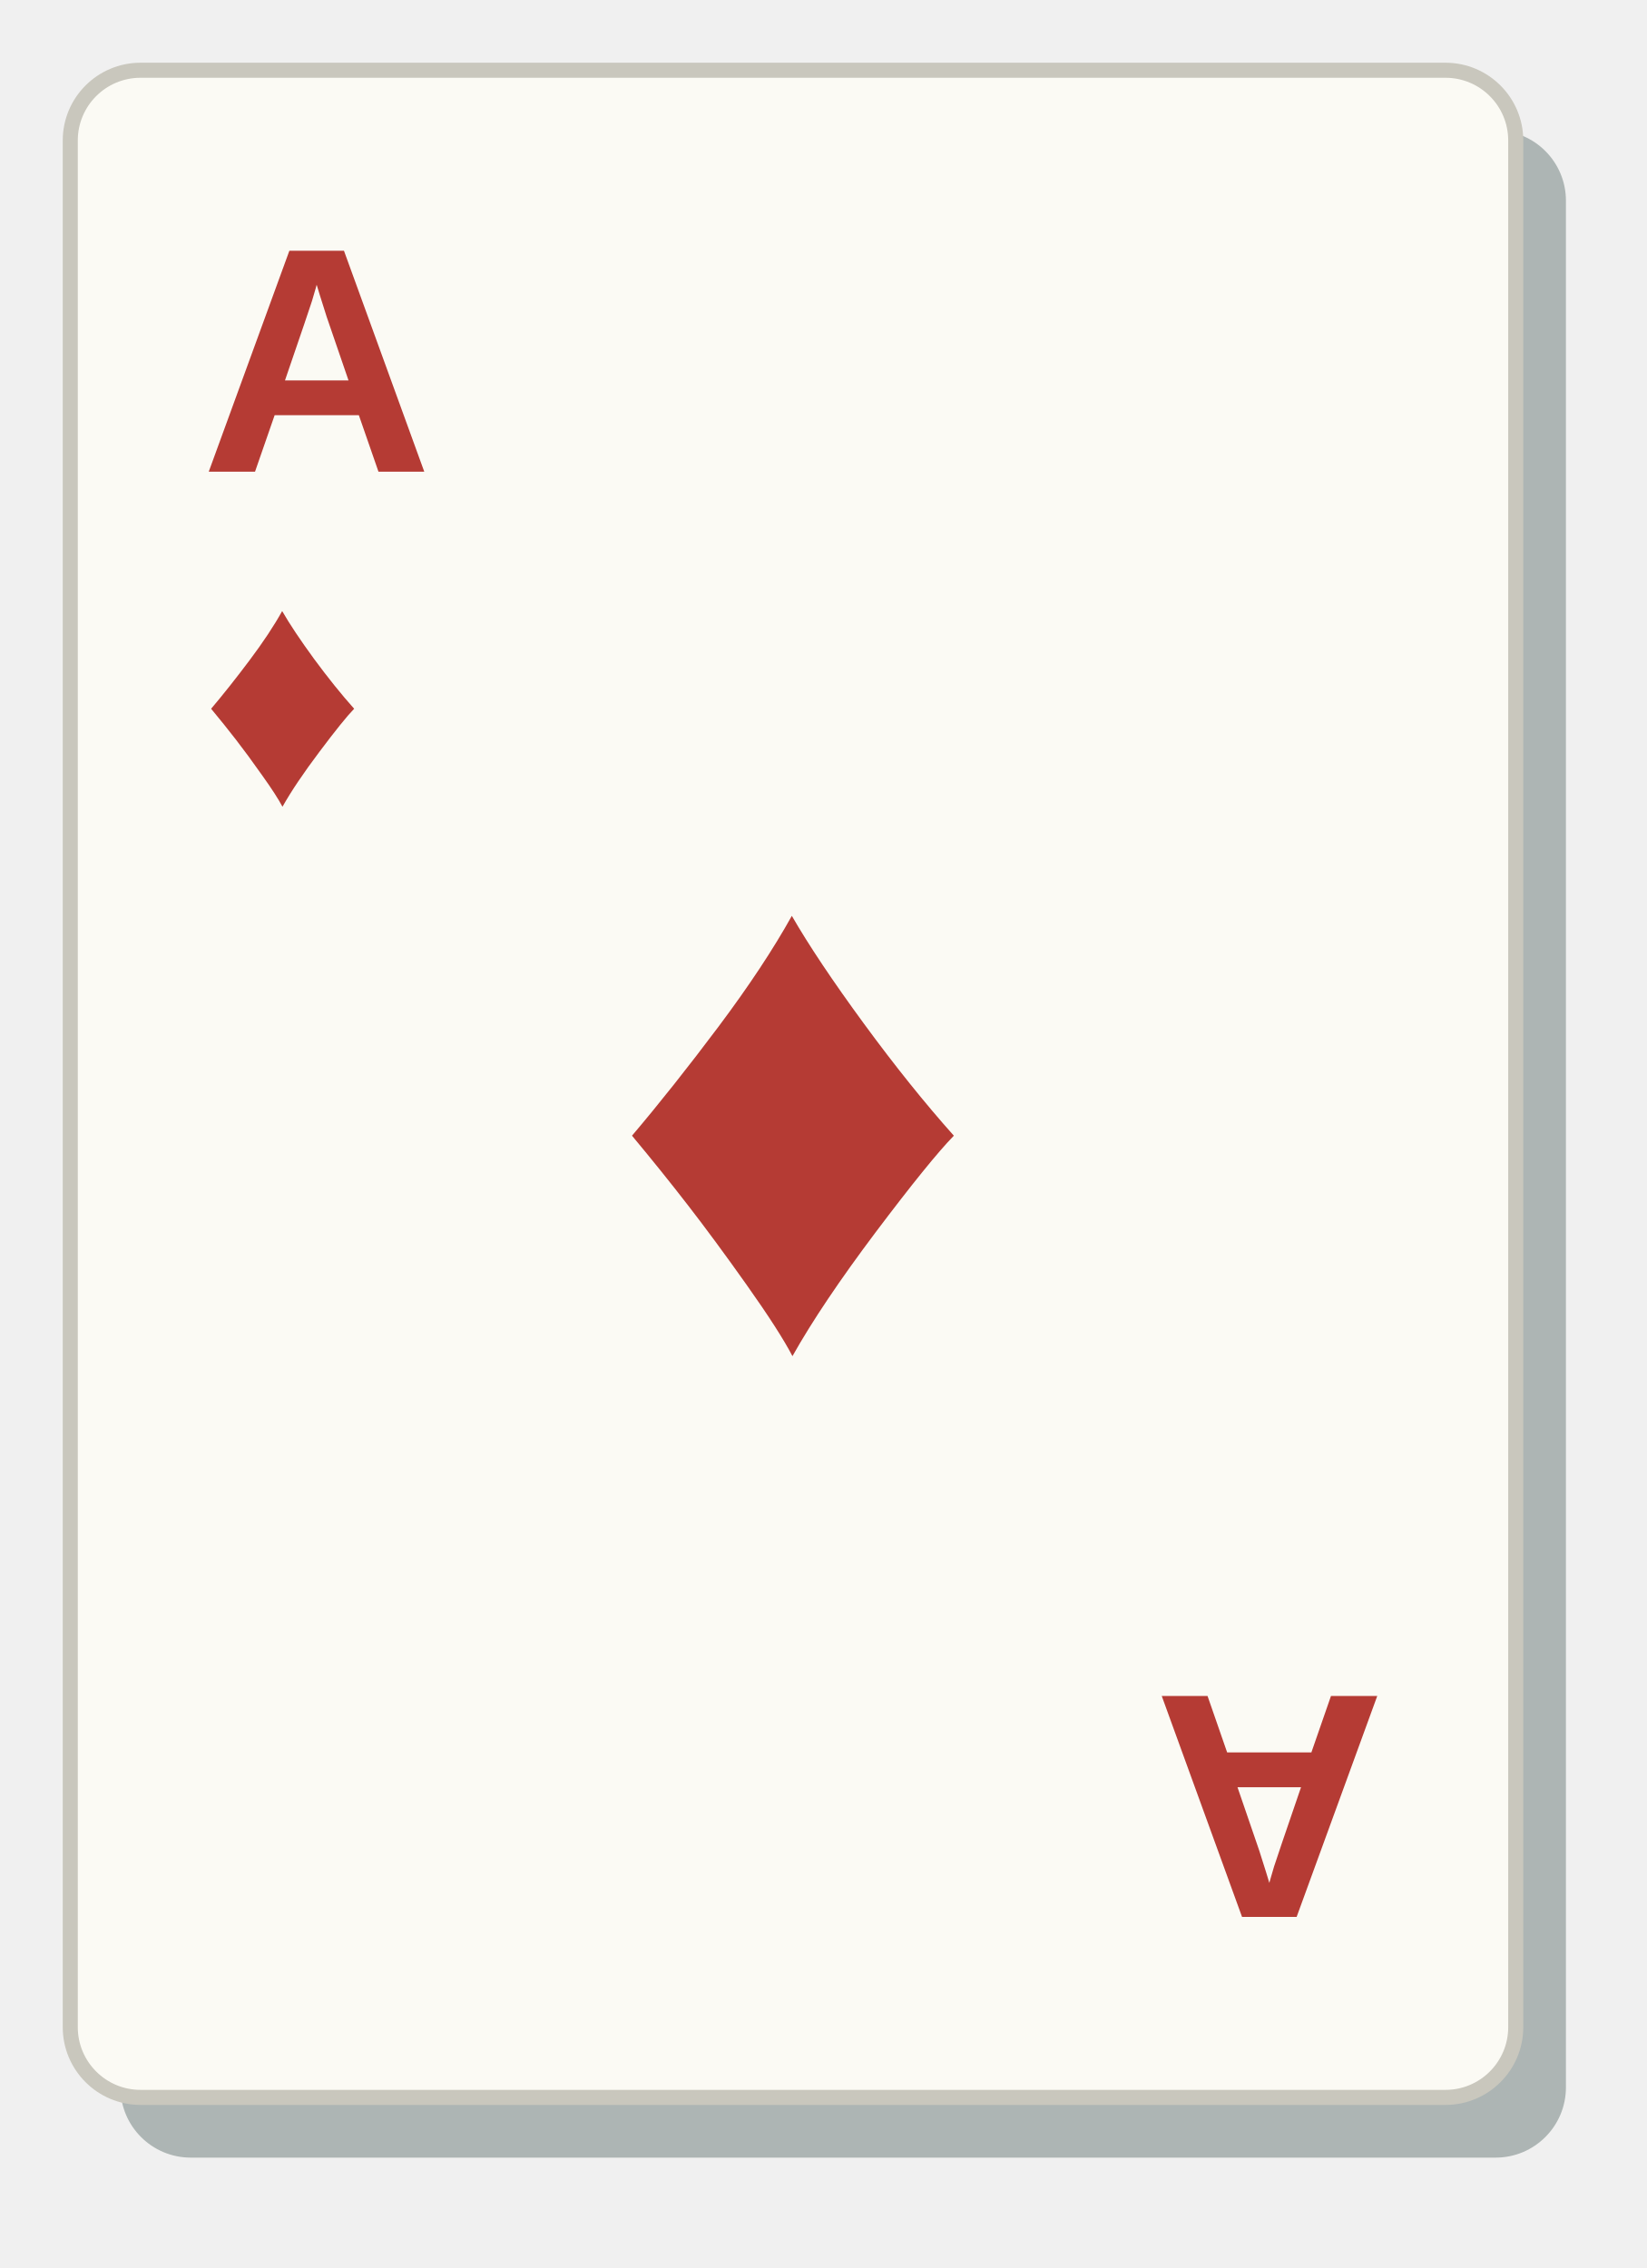
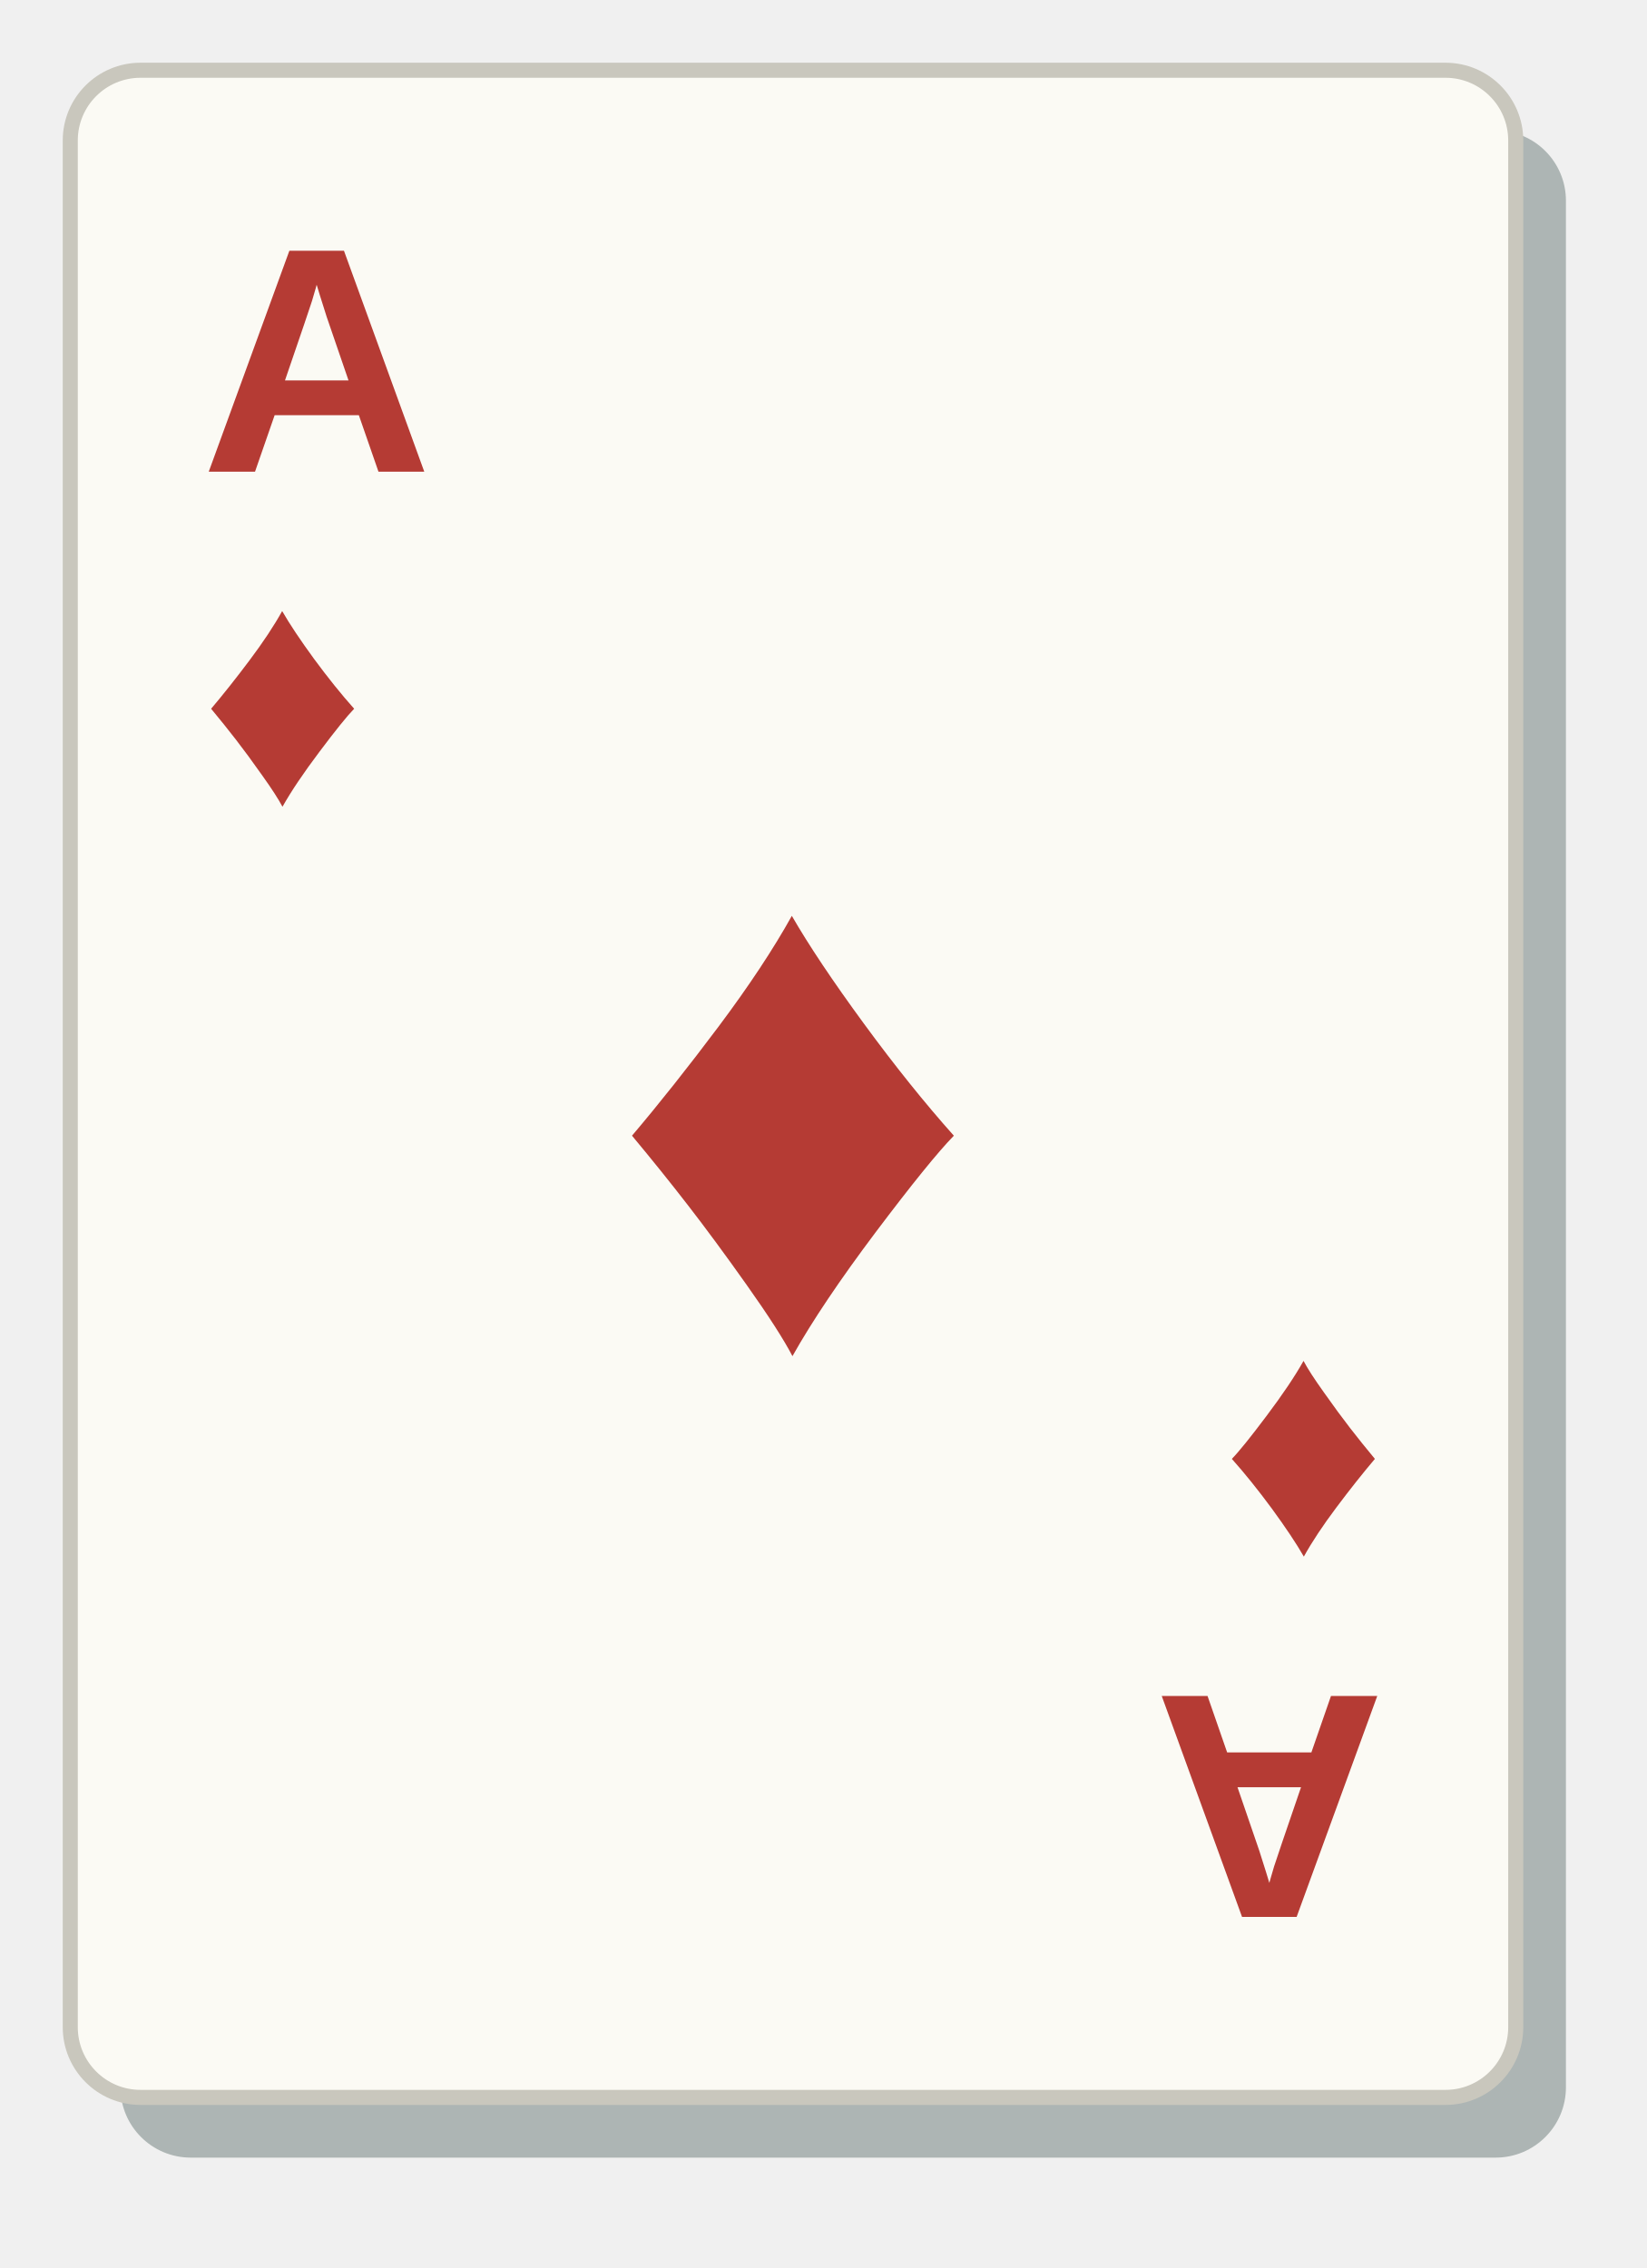
<svg xmlns="http://www.w3.org/2000/svg" width="164" height="226" viewBox="0 0 164 226" role="img">
  <defs>
    <pattern id="back" width="12" height="12" patternUnits="userSpaceOnUse">
      <path d="M0 6L6 0L12 6L6 12Z" fill="none" stroke="#8fa1c5" stroke-width="1" />
    </pattern>
    <pattern id="felt" width="10" height="10" patternUnits="userSpaceOnUse">
      <path d="M1 2h1M6 7h1" stroke="#ffffff" stroke-opacity=".035" />
    </pattern>
  </defs>
  <rect x="0.00" y="0.00" width="1920.00" height="1080.00" rx="0" fill="none" />
  <g opacity="1">
    <rect x="12.00" y="13.00" width="144.00" height="202.00" rx="7" fill="#001e18" opacity="0.28" />
    <rect x="7.00" y="7.00" width="144.00" height="202.00" rx="7" fill="#fbfaf4" stroke="#c9c7bd" stroke-width="1.5" />
    <text x="20.00" y="47.00" font-family="Liberation Sans" font-size="32" font-weight="700" fill="#b53b34" text-anchor="start" opacity="1" xml:space="preserve">A</text>
    <text x="20.00" y="80.00" font-family="Liberation Sans" font-size="32" font-weight="400" fill="#b53b34" text-anchor="start" opacity="1" xml:space="preserve">♦</text>
-     <text x="79.00" y="134.26" font-family="Liberation Sans" font-size="72" font-weight="400" fill="#b53b34" text-anchor="middle" opacity="1" xml:space="preserve">♦</text>
    <g transform="rotate(180 79.0 108.0)">
      <text x="20.00" y="47.00" font-family="Liberation Sans" font-size="32" font-weight="700" fill="#b53b34" text-anchor="start" opacity="1" xml:space="preserve">A</text>
+       <text x="20.00" y="80.00" font-family="Liberation Sans" font-size="32" font-weight="400" fill="#b53b34" text-anchor="start" opacity="1" xml:space="preserve">♦</text>
    </g>
+     <text x="79.00" y="134.26" font-family="Liberation Sans" font-size="72" font-weight="400" fill="#b53b34" text-anchor="middle" opacity="1" xml:space="preserve">♦</text>
  </g>
</svg>
